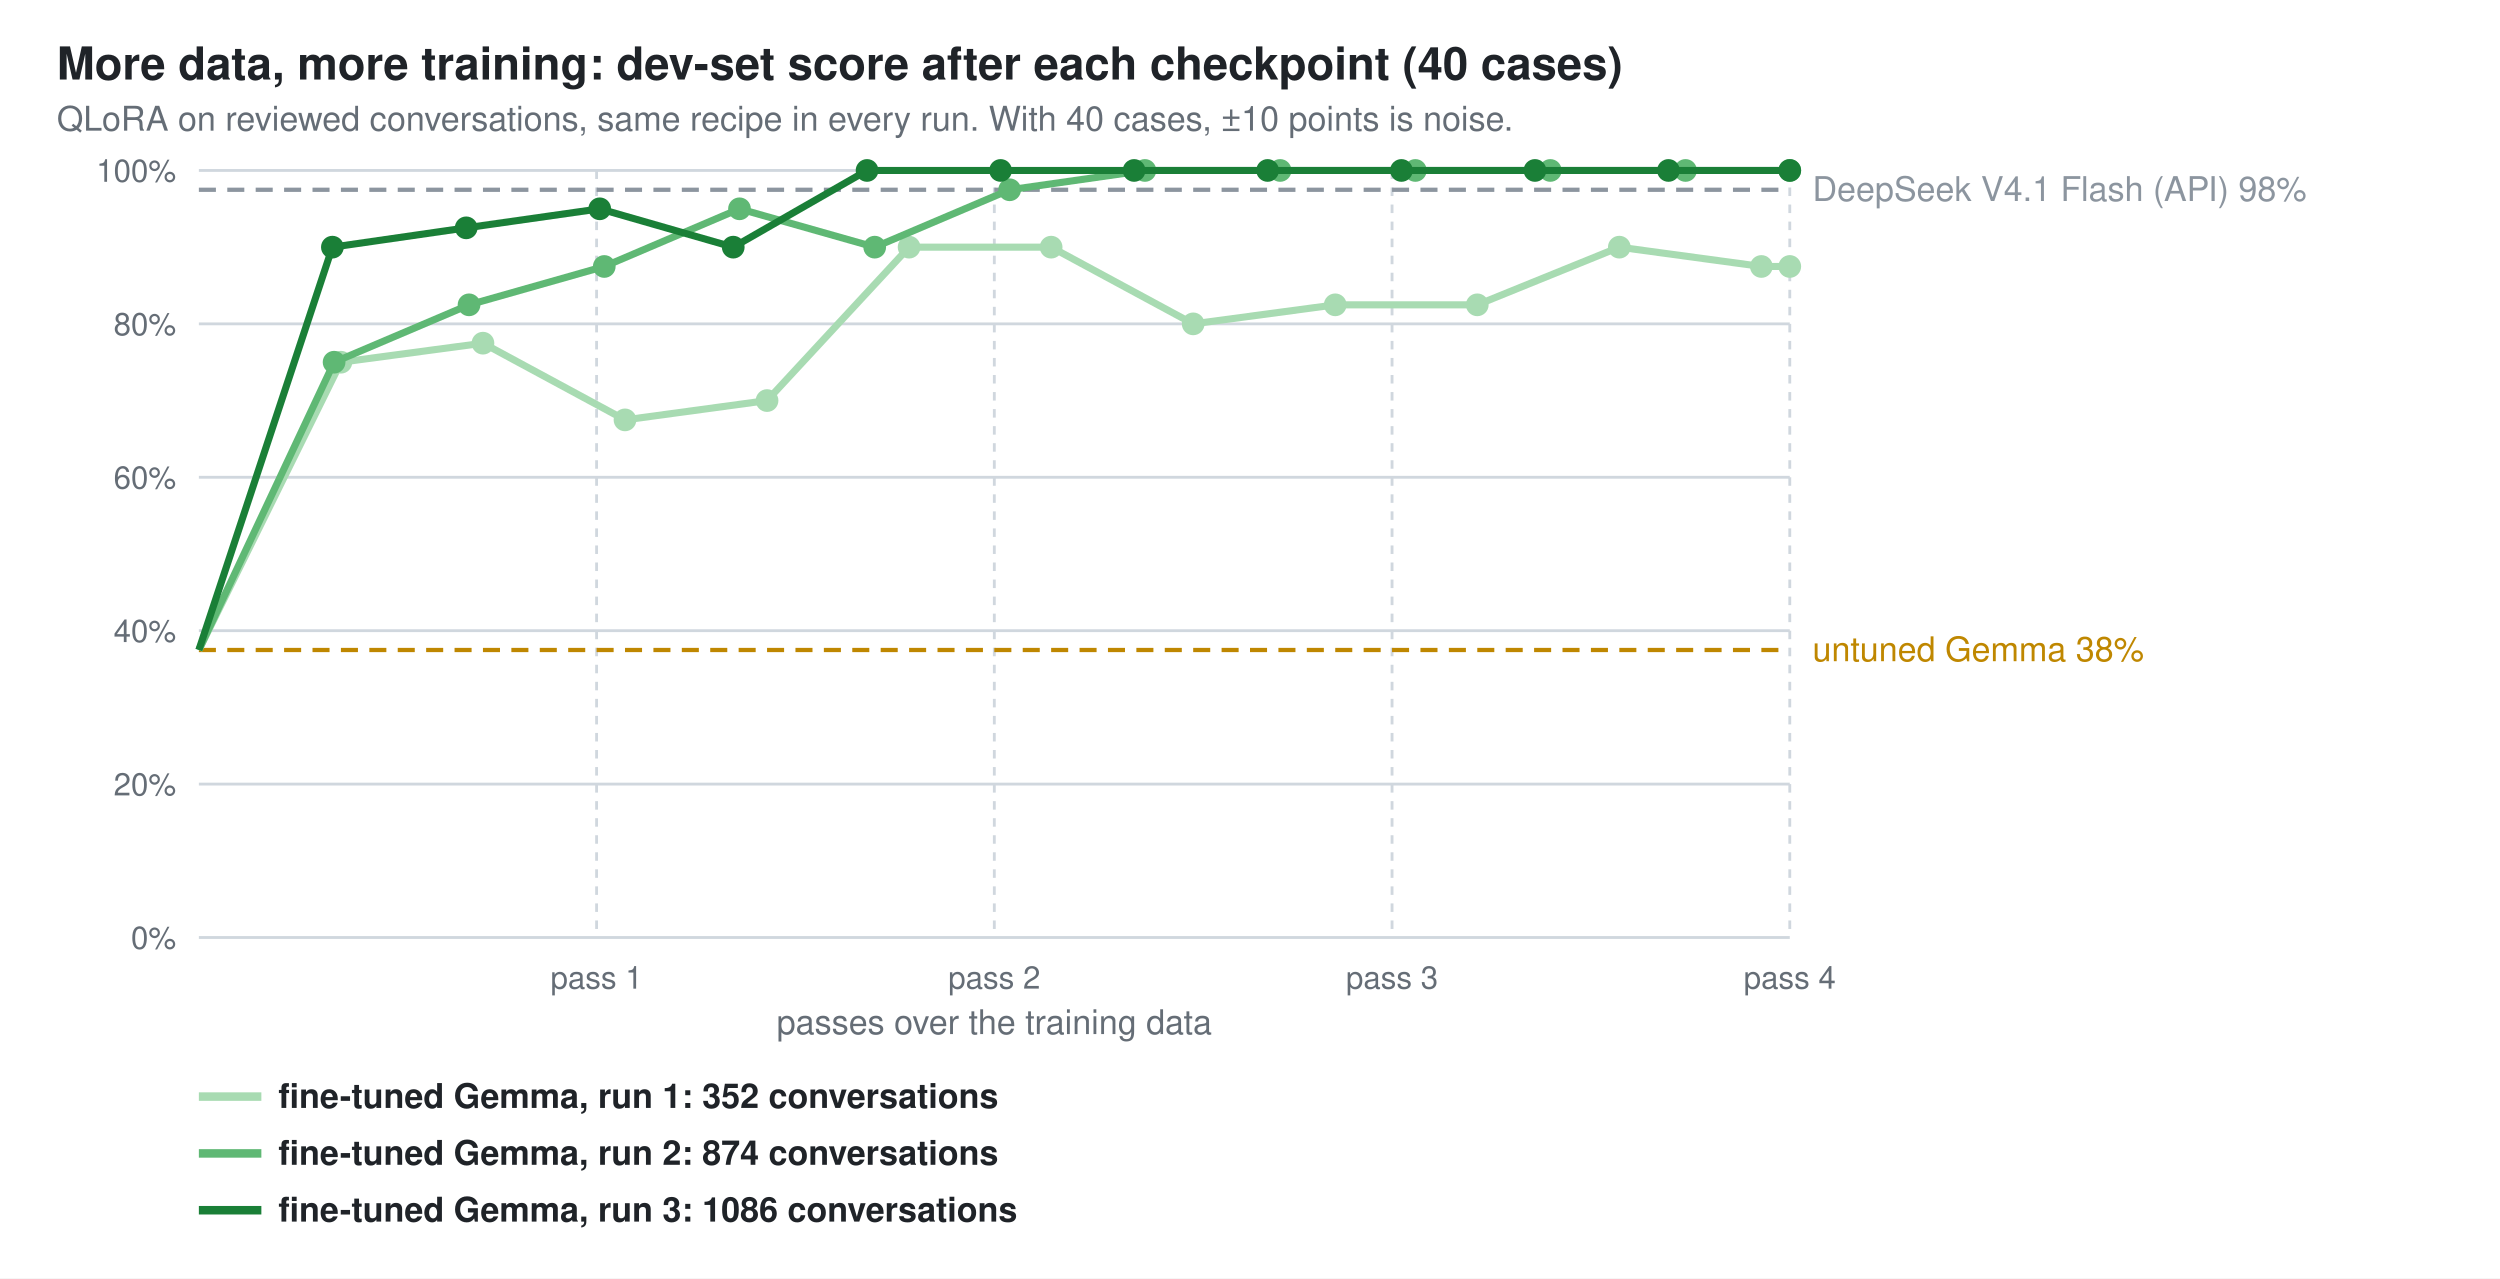
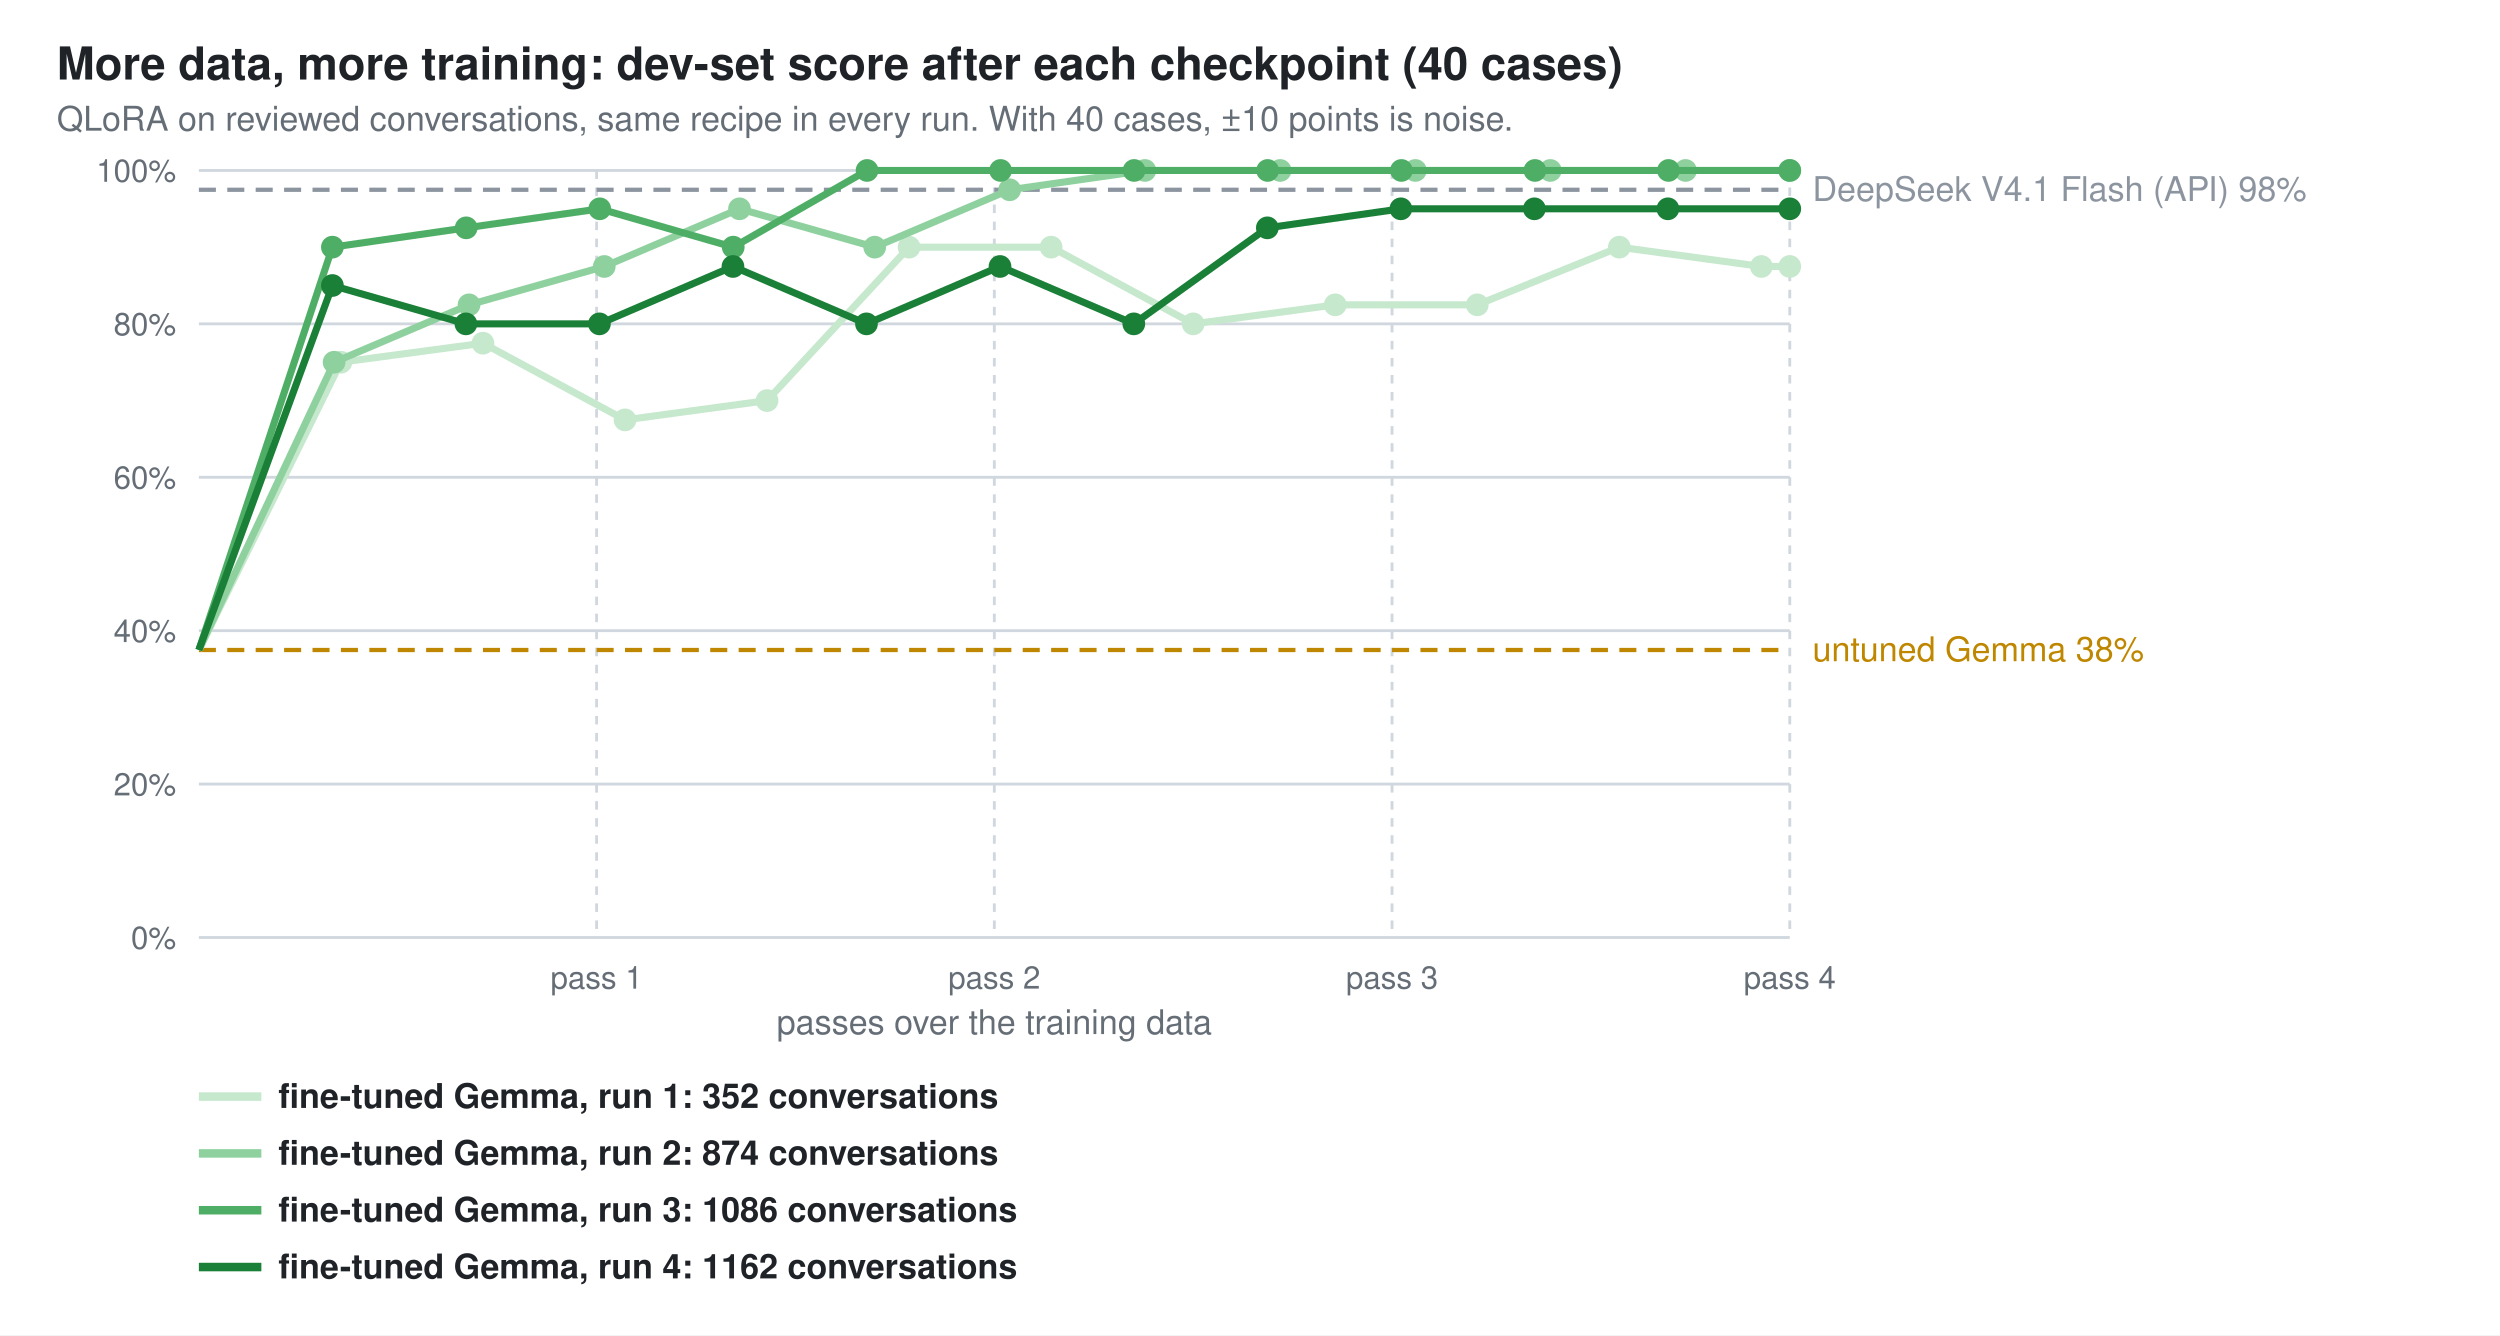
- <svg xmlns="http://www.w3.org/2000/svg" width="880" height="450" viewBox="0 0 880 450">
+ <svg xmlns="http://www.w3.org/2000/svg" width="880" height="470" viewBox="0 0 880 470">
  <rect width="100%" height="100%" fill="#ffffff" />
  <text x="20" y="28" font-family="Segoe UI, Helvetica, Arial, sans-serif" font-size="16" text-anchor="start" fill="#1f2328" font-weight="bold">More data, more training: dev-set score after each checkpoint (40 cases)</text>
  <text x="20" y="46" font-family="Segoe UI, Helvetica, Arial, sans-serif" font-size="12" text-anchor="start" fill="#656d76" font-weight="normal">QLoRA on reviewed conversations, same recipe in every run. With 40 cases, ±10 points is noise.</text>
  <line x1="70" y1="330.0" x2="630" y2="330.0" stroke="#d0d7de" />
  <text x="62" y="334.0" font-family="Segoe UI, Helvetica, Arial, sans-serif" font-size="11" text-anchor="end" fill="#656d76" font-weight="normal">0%</text>
  <line x1="70" y1="276.0" x2="630" y2="276.0" stroke="#d0d7de" />
  <text x="62" y="280.0" font-family="Segoe UI, Helvetica, Arial, sans-serif" font-size="11" text-anchor="end" fill="#656d76" font-weight="normal">20%</text>
  <line x1="70" y1="222.0" x2="630" y2="222.0" stroke="#d0d7de" />
  <text x="62" y="226.0" font-family="Segoe UI, Helvetica, Arial, sans-serif" font-size="11" text-anchor="end" fill="#656d76" font-weight="normal">40%</text>
  <line x1="70" y1="168.0" x2="630" y2="168.0" stroke="#d0d7de" />
  <text x="62" y="172.0" font-family="Segoe UI, Helvetica, Arial, sans-serif" font-size="11" text-anchor="end" fill="#656d76" font-weight="normal">60%</text>
  <line x1="70" y1="114.0" x2="630" y2="114.0" stroke="#d0d7de" />
  <text x="62" y="118" font-family="Segoe UI, Helvetica, Arial, sans-serif" font-size="11" text-anchor="end" fill="#656d76" font-weight="normal">80%</text>
  <line x1="70" y1="60.0" x2="630" y2="60.0" stroke="#d0d7de" />
  <text x="62" y="64.0" font-family="Segoe UI, Helvetica, Arial, sans-serif" font-size="11" text-anchor="end" fill="#656d76" font-weight="normal">100%</text>
  <line x1="210.0" y1="60" x2="210.0" y2="330" stroke="#d0d7de" stroke-dasharray="3 3" />
  <text x="210.0" y="348" font-family="Segoe UI, Helvetica, Arial, sans-serif" font-size="11" text-anchor="middle" fill="#656d76" font-weight="normal">pass 1</text>
  <line x1="350.0" y1="60" x2="350.0" y2="330" stroke="#d0d7de" stroke-dasharray="3 3" />
  <text x="350.0" y="348" font-family="Segoe UI, Helvetica, Arial, sans-serif" font-size="11" text-anchor="middle" fill="#656d76" font-weight="normal">pass 2</text>
  <line x1="490.0" y1="60" x2="490.0" y2="330" stroke="#d0d7de" stroke-dasharray="3 3" />
  <text x="490.0" y="348" font-family="Segoe UI, Helvetica, Arial, sans-serif" font-size="11" text-anchor="middle" fill="#656d76" font-weight="normal">pass 3</text>
  <line x1="630.0" y1="60" x2="630.0" y2="330" stroke="#d0d7de" stroke-dasharray="3 3" />
  <text x="630.0" y="348" font-family="Segoe UI, Helvetica, Arial, sans-serif" font-size="11" text-anchor="middle" fill="#656d76" font-weight="normal">pass 4</text>
  <line x1="70" y1="228.8" x2="630" y2="228.8" stroke="#bf8700" stroke-width="1.5" stroke-dasharray="6 4" />
  <text x="638" y="232.75" font-family="Segoe UI, Helvetica, Arial, sans-serif" font-size="12" text-anchor="start" fill="#bf8700" font-weight="normal">untuned Gemma 38%</text>
  <line x1="70" y1="66.8" x2="630" y2="66.8" stroke="#8c959f" stroke-width="1.5" stroke-dasharray="6 4" />
  <text x="638" y="70.75" font-family="Segoe UI, Helvetica, Arial, sans-serif" font-size="12" text-anchor="start" fill="#8c959f" font-weight="normal">DeepSeek V4.1 Flash (API) 98%</text>
-   <path d="M70.0,228.8 L120.0,127.5 L170.0,120.8 L220.0,147.8 L270.0,141.0 L320.0,87.0 L370.0,87.0 L420.0,114.0 L470.0,107.3 L520.0,107.3 L570.0,87.0 L620.0,93.8 L630.0,93.8" fill="none" stroke="#a8dbb2" stroke-width="2.5" />
-   <circle cx="120.0" cy="127.5" r="4" fill="#a8dbb2" />
-   <circle cx="170.0" cy="120.8" r="4" fill="#a8dbb2" />
-   <circle cx="220.0" cy="147.8" r="4" fill="#a8dbb2" />
-   <circle cx="270.0" cy="141.0" r="4" fill="#a8dbb2" />
-   <circle cx="320.0" cy="87.0" r="4" fill="#a8dbb2" />
-   <circle cx="370.0" cy="87.0" r="4" fill="#a8dbb2" />
-   <circle cx="420.0" cy="114.0" r="4" fill="#a8dbb2" />
-   <circle cx="470.0" cy="107.3" r="4" fill="#a8dbb2" />
-   <circle cx="520.0" cy="107.3" r="4" fill="#a8dbb2" />
-   <circle cx="570.0" cy="87.0" r="4" fill="#a8dbb2" />
-   <circle cx="620.0" cy="93.8" r="4" fill="#a8dbb2" />
-   <circle cx="630.0" cy="93.8" r="4" fill="#a8dbb2" />
-   <path d="M70.0,228.8 L117.6,127.5 L165.1,107.3 L212.7,93.8 L260.3,73.5 L307.9,87.0 L355.4,66.8 L403.0,60.0 L450.6,60.0 L498.2,60.0 L545.7,60.0 L593.3,60.0 L630.0,60.0" fill="none" stroke="#5fb874" stroke-width="2.5" />
-   <circle cx="117.6" cy="127.5" r="4" fill="#5fb874" />
-   <circle cx="165.1" cy="107.3" r="4" fill="#5fb874" />
-   <circle cx="212.7" cy="93.8" r="4" fill="#5fb874" />
-   <circle cx="260.3" cy="73.5" r="4" fill="#5fb874" />
-   <circle cx="307.9" cy="87.0" r="4" fill="#5fb874" />
-   <circle cx="355.4" cy="66.8" r="4" fill="#5fb874" />
-   <circle cx="403.0" cy="60.0" r="4" fill="#5fb874" />
-   <circle cx="450.6" cy="60.0" r="4" fill="#5fb874" />
-   <circle cx="498.2" cy="60.0" r="4" fill="#5fb874" />
-   <circle cx="545.7" cy="60.0" r="4" fill="#5fb874" />
-   <circle cx="593.3" cy="60.0" r="4" fill="#5fb874" />
-   <circle cx="630.0" cy="60.0" r="4" fill="#5fb874" />
-   <path d="M70.0,228.8 L117.0,87.0 L164.1,80.2 L211.1,73.5 L258.1,87.0 L305.2,60.0 L352.2,60.0 L399.2,60.0 L446.2,60.0 L493.3,60.0 L540.3,60.0 L587.3,60.0 L630.0,60.0" fill="none" stroke="#1a7f37" stroke-width="2.5" />
-   <circle cx="117.0" cy="87.0" r="4" fill="#1a7f37" />
-   <circle cx="164.1" cy="80.2" r="4" fill="#1a7f37" />
-   <circle cx="211.1" cy="73.5" r="4" fill="#1a7f37" />
-   <circle cx="258.1" cy="87.0" r="4" fill="#1a7f37" />
-   <circle cx="305.2" cy="60.0" r="4" fill="#1a7f37" />
-   <circle cx="352.2" cy="60.0" r="4" fill="#1a7f37" />
-   <circle cx="399.2" cy="60.0" r="4" fill="#1a7f37" />
-   <circle cx="446.2" cy="60.0" r="4" fill="#1a7f37" />
-   <circle cx="493.3" cy="60.0" r="4" fill="#1a7f37" />
-   <circle cx="540.3" cy="60.0" r="4" fill="#1a7f37" />
-   <circle cx="587.3" cy="60.0" r="4" fill="#1a7f37" />
-   <circle cx="630.0" cy="60.0" r="4" fill="#1a7f37" />
-   <line x1="70" y1="386" x2="92" y2="386" stroke="#a8dbb2" stroke-width="3" />
+   <path d="M70.0,228.8 L120.0,127.5 L170.0,120.8 L220.0,147.8 L270.0,141.0 L320.0,87.0 L370.0,87.0 L420.0,114.0 L470.0,107.3 L520.0,107.3 L570.0,87.0 L620.0,93.8 L630.0,93.8" fill="none" stroke="#c6e8cd" stroke-width="2.5" />
+   <circle cx="120.0" cy="127.5" r="4" fill="#c6e8cd" />
+   <circle cx="170.0" cy="120.8" r="4" fill="#c6e8cd" />
+   <circle cx="220.0" cy="147.8" r="4" fill="#c6e8cd" />
+   <circle cx="270.0" cy="141.0" r="4" fill="#c6e8cd" />
+   <circle cx="320.0" cy="87.0" r="4" fill="#c6e8cd" />
+   <circle cx="370.0" cy="87.0" r="4" fill="#c6e8cd" />
+   <circle cx="420.0" cy="114.0" r="4" fill="#c6e8cd" />
+   <circle cx="470.0" cy="107.3" r="4" fill="#c6e8cd" />
+   <circle cx="520.0" cy="107.3" r="4" fill="#c6e8cd" />
+   <circle cx="570.0" cy="87.0" r="4" fill="#c6e8cd" />
+   <circle cx="620.0" cy="93.8" r="4" fill="#c6e8cd" />
+   <circle cx="630.0" cy="93.8" r="4" fill="#c6e8cd" />
+   <path d="M70.0,228.8 L117.6,127.5 L165.1,107.3 L212.7,93.8 L260.3,73.5 L307.9,87.0 L355.4,66.8 L403.0,60.0 L450.6,60.0 L498.2,60.0 L545.7,60.0 L593.3,60.0 L630.0,60.0" fill="none" stroke="#8fd19e" stroke-width="2.5" />
+   <circle cx="117.6" cy="127.5" r="4" fill="#8fd19e" />
+   <circle cx="165.1" cy="107.3" r="4" fill="#8fd19e" />
+   <circle cx="212.7" cy="93.8" r="4" fill="#8fd19e" />
+   <circle cx="260.3" cy="73.5" r="4" fill="#8fd19e" />
+   <circle cx="307.9" cy="87.0" r="4" fill="#8fd19e" />
+   <circle cx="355.4" cy="66.8" r="4" fill="#8fd19e" />
+   <circle cx="403.0" cy="60.0" r="4" fill="#8fd19e" />
+   <circle cx="450.6" cy="60.0" r="4" fill="#8fd19e" />
+   <circle cx="498.2" cy="60.0" r="4" fill="#8fd19e" />
+   <circle cx="545.7" cy="60.0" r="4" fill="#8fd19e" />
+   <circle cx="593.3" cy="60.0" r="4" fill="#8fd19e" />
+   <circle cx="630.0" cy="60.0" r="4" fill="#8fd19e" />
+   <path d="M70.0,228.8 L117.0,87.0 L164.1,80.2 L211.1,73.5 L258.1,87.0 L305.2,60.0 L352.2,60.0 L399.2,60.0 L446.2,60.0 L493.3,60.0 L540.3,60.0 L587.3,60.0 L630.0,60.0" fill="none" stroke="#4fae66" stroke-width="2.5" />
+   <circle cx="117.0" cy="87.0" r="4" fill="#4fae66" />
+   <circle cx="164.1" cy="80.2" r="4" fill="#4fae66" />
+   <circle cx="211.1" cy="73.5" r="4" fill="#4fae66" />
+   <circle cx="258.1" cy="87.0" r="4" fill="#4fae66" />
+   <circle cx="305.2" cy="60.0" r="4" fill="#4fae66" />
+   <circle cx="352.2" cy="60.0" r="4" fill="#4fae66" />
+   <circle cx="399.2" cy="60.0" r="4" fill="#4fae66" />
+   <circle cx="446.2" cy="60.0" r="4" fill="#4fae66" />
+   <circle cx="493.3" cy="60.0" r="4" fill="#4fae66" />
+   <circle cx="540.3" cy="60.0" r="4" fill="#4fae66" />
+   <circle cx="587.3" cy="60.0" r="4" fill="#4fae66" />
+   <circle cx="630.0" cy="60.0" r="4" fill="#4fae66" />
+   <path d="M70.0,228.8 L117.0,100.5 L164.0,114.0 L211.0,114.0 L258.0,93.8 L305.0,114.0 L352.0,93.8 L399.1,114.0 L446.1,80.2 L493.1,73.5 L540.1,73.5 L587.1,73.5 L630.0,73.5" fill="none" stroke="#1a7f37" stroke-width="2.5" />
+   <circle cx="117.0" cy="100.5" r="4" fill="#1a7f37" />
+   <circle cx="164.0" cy="114.0" r="4" fill="#1a7f37" />
+   <circle cx="211.0" cy="114.0" r="4" fill="#1a7f37" />
+   <circle cx="258.0" cy="93.8" r="4" fill="#1a7f37" />
+   <circle cx="305.0" cy="114.0" r="4" fill="#1a7f37" />
+   <circle cx="352.0" cy="93.8" r="4" fill="#1a7f37" />
+   <circle cx="399.1" cy="114.0" r="4" fill="#1a7f37" />
+   <circle cx="446.1" cy="80.2" r="4" fill="#1a7f37" />
+   <circle cx="493.1" cy="73.5" r="4" fill="#1a7f37" />
+   <circle cx="540.1" cy="73.5" r="4" fill="#1a7f37" />
+   <circle cx="587.1" cy="73.5" r="4" fill="#1a7f37" />
+   <circle cx="630.0" cy="73.5" r="4" fill="#1a7f37" />
+   <line x1="70" y1="386" x2="92" y2="386" stroke="#c6e8cd" stroke-width="3" />
  <text x="98" y="390" font-family="Segoe UI, Helvetica, Arial, sans-serif" font-size="12" text-anchor="start" fill="#1f2328" font-weight="bold">fine-tuned Gemma, run 1: 352 conversations</text>
-   <line x1="70" y1="406" x2="92" y2="406" stroke="#5fb874" stroke-width="3" />
+   <line x1="70" y1="406" x2="92" y2="406" stroke="#8fd19e" stroke-width="3" />
  <text x="98" y="410" font-family="Segoe UI, Helvetica, Arial, sans-serif" font-size="12" text-anchor="start" fill="#1f2328" font-weight="bold">fine-tuned Gemma, run 2: 874 conversations</text>
-   <line x1="70" y1="426" x2="92" y2="426" stroke="#1a7f37" stroke-width="3" />
+   <line x1="70" y1="426" x2="92" y2="426" stroke="#4fae66" stroke-width="3" />
  <text x="98" y="430" font-family="Segoe UI, Helvetica, Arial, sans-serif" font-size="12" text-anchor="start" fill="#1f2328" font-weight="bold">fine-tuned Gemma, run 3: 1086 conversations</text>
+   <line x1="70" y1="446" x2="92" y2="446" stroke="#1a7f37" stroke-width="3" />
+   <text x="98" y="450" font-family="Segoe UI, Helvetica, Arial, sans-serif" font-size="12" text-anchor="start" fill="#1f2328" font-weight="bold">fine-tuned Gemma, run 4: 1162 conversations</text>
  <text x="350.0" y="364" font-family="Segoe UI, Helvetica, Arial, sans-serif" font-size="12" text-anchor="middle" fill="#656d76" font-weight="normal">passes over the training data</text>
</svg>
